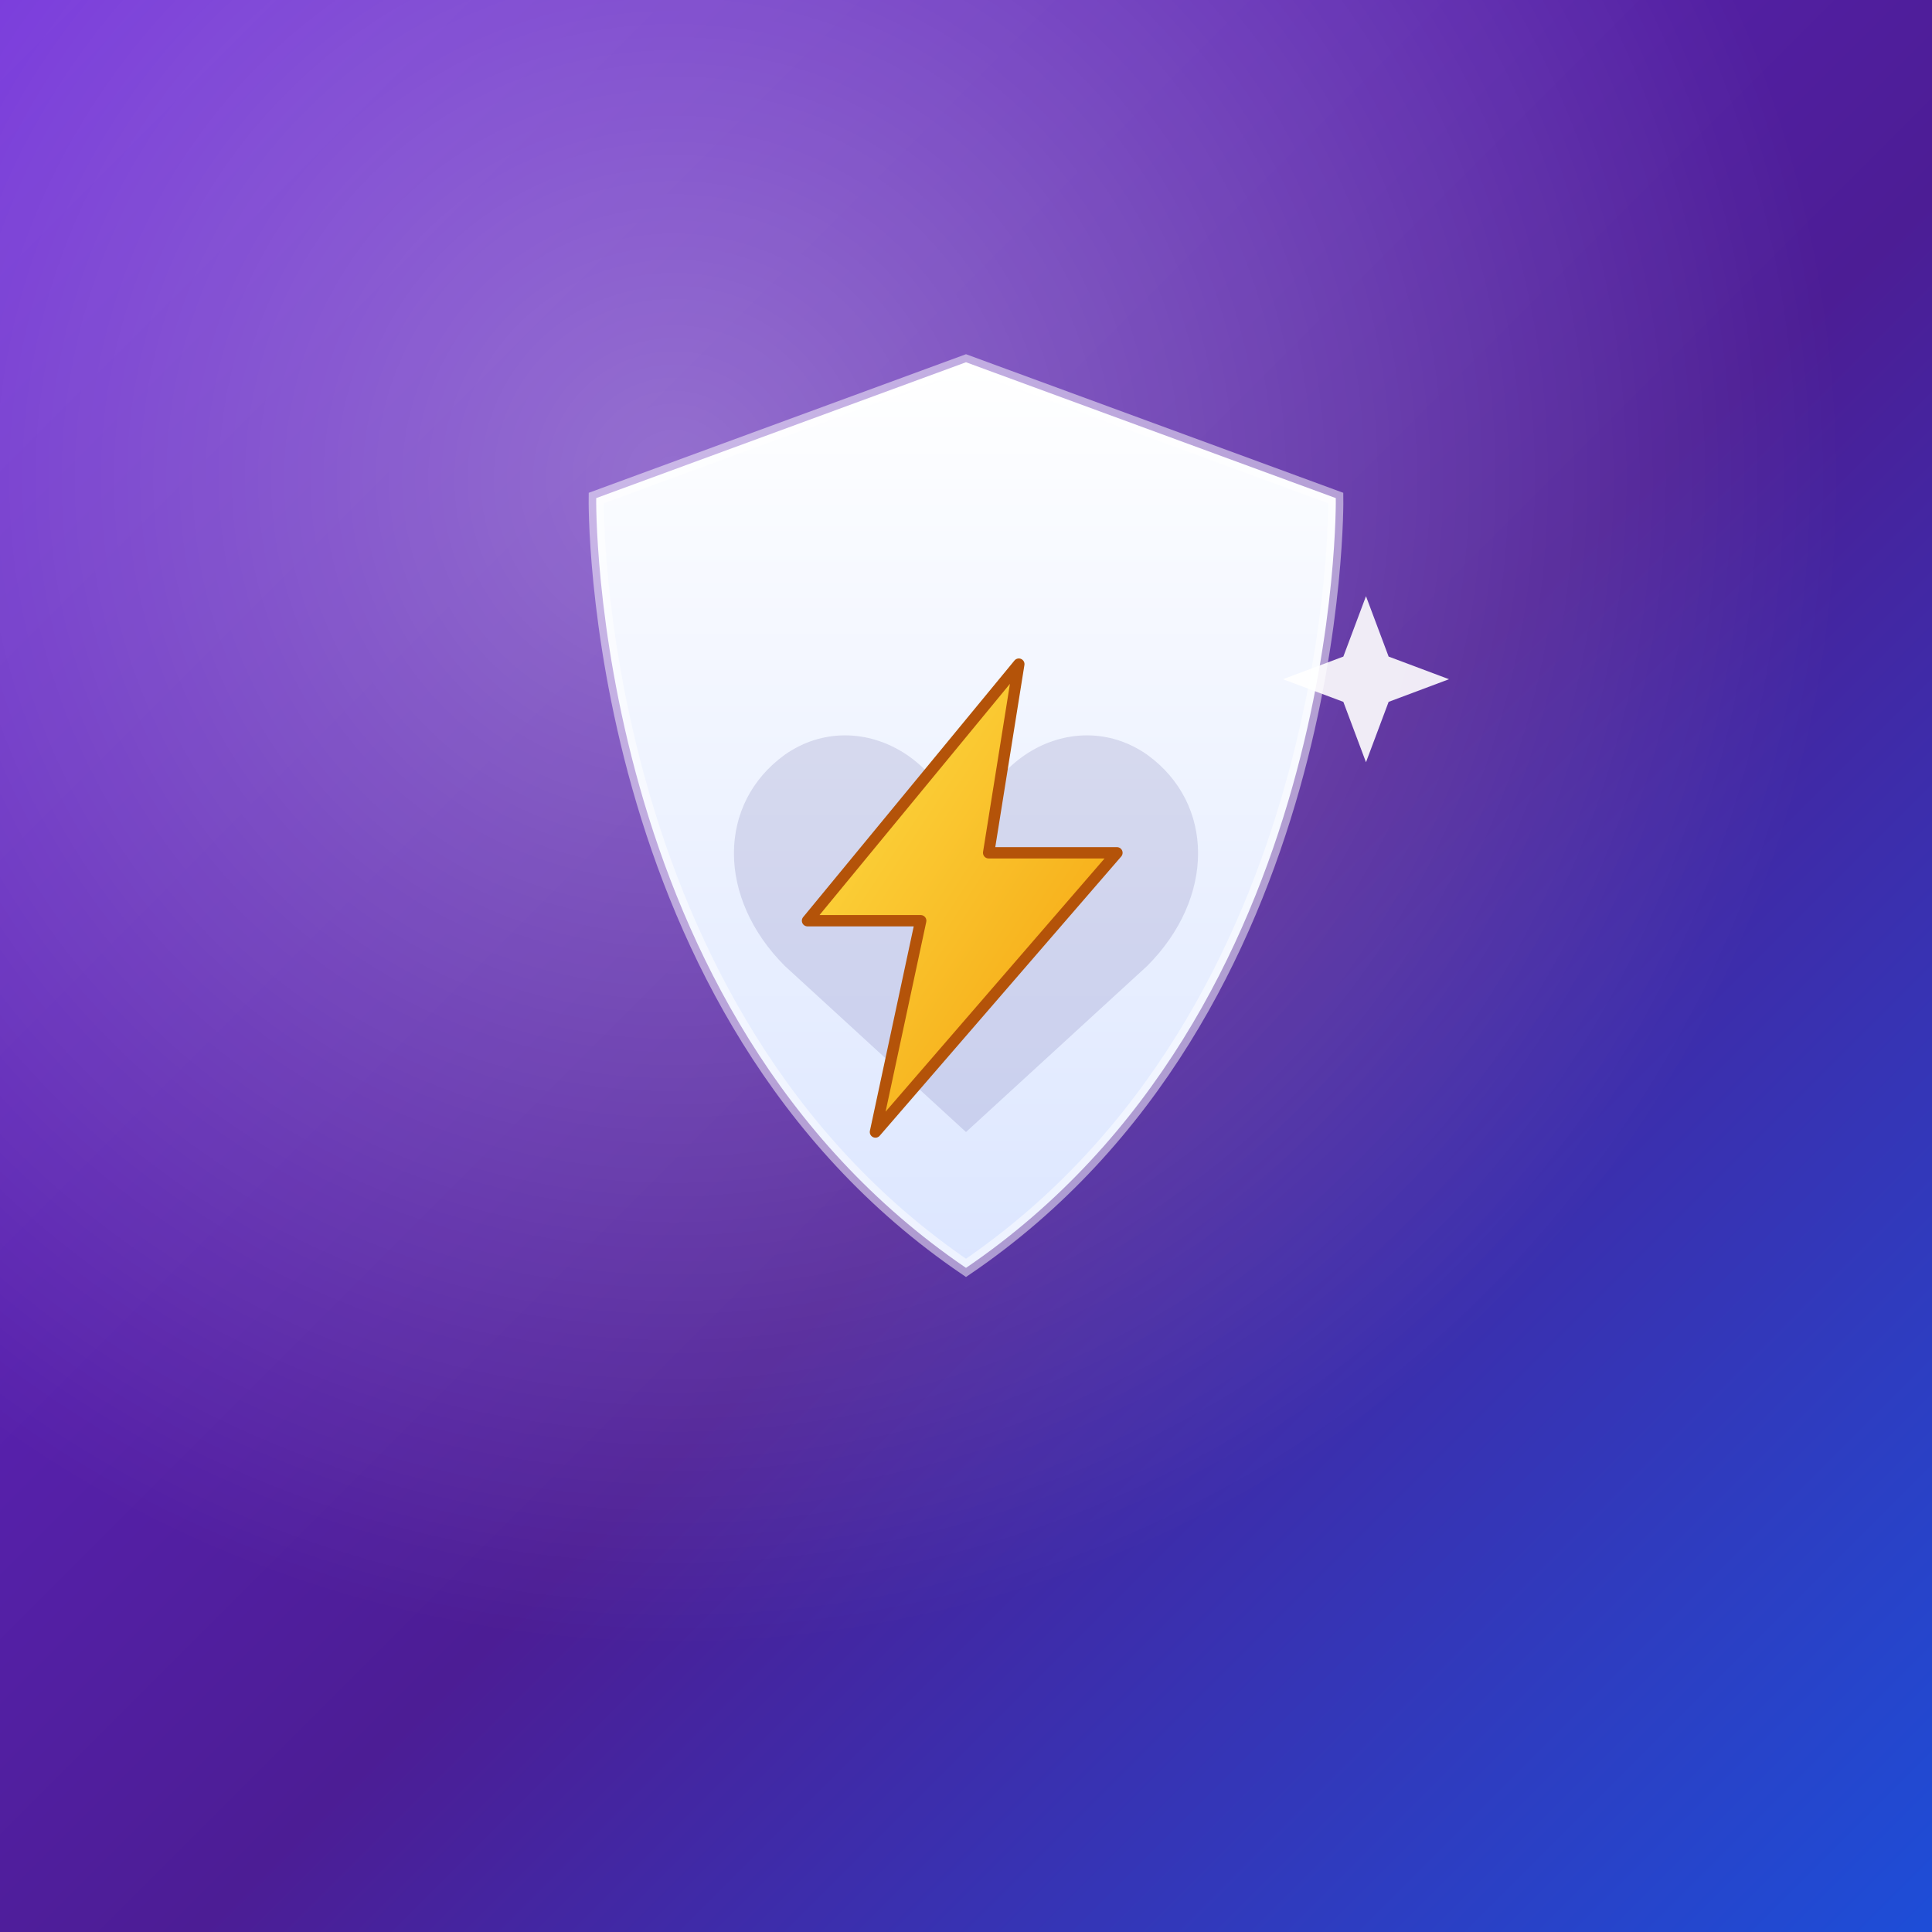
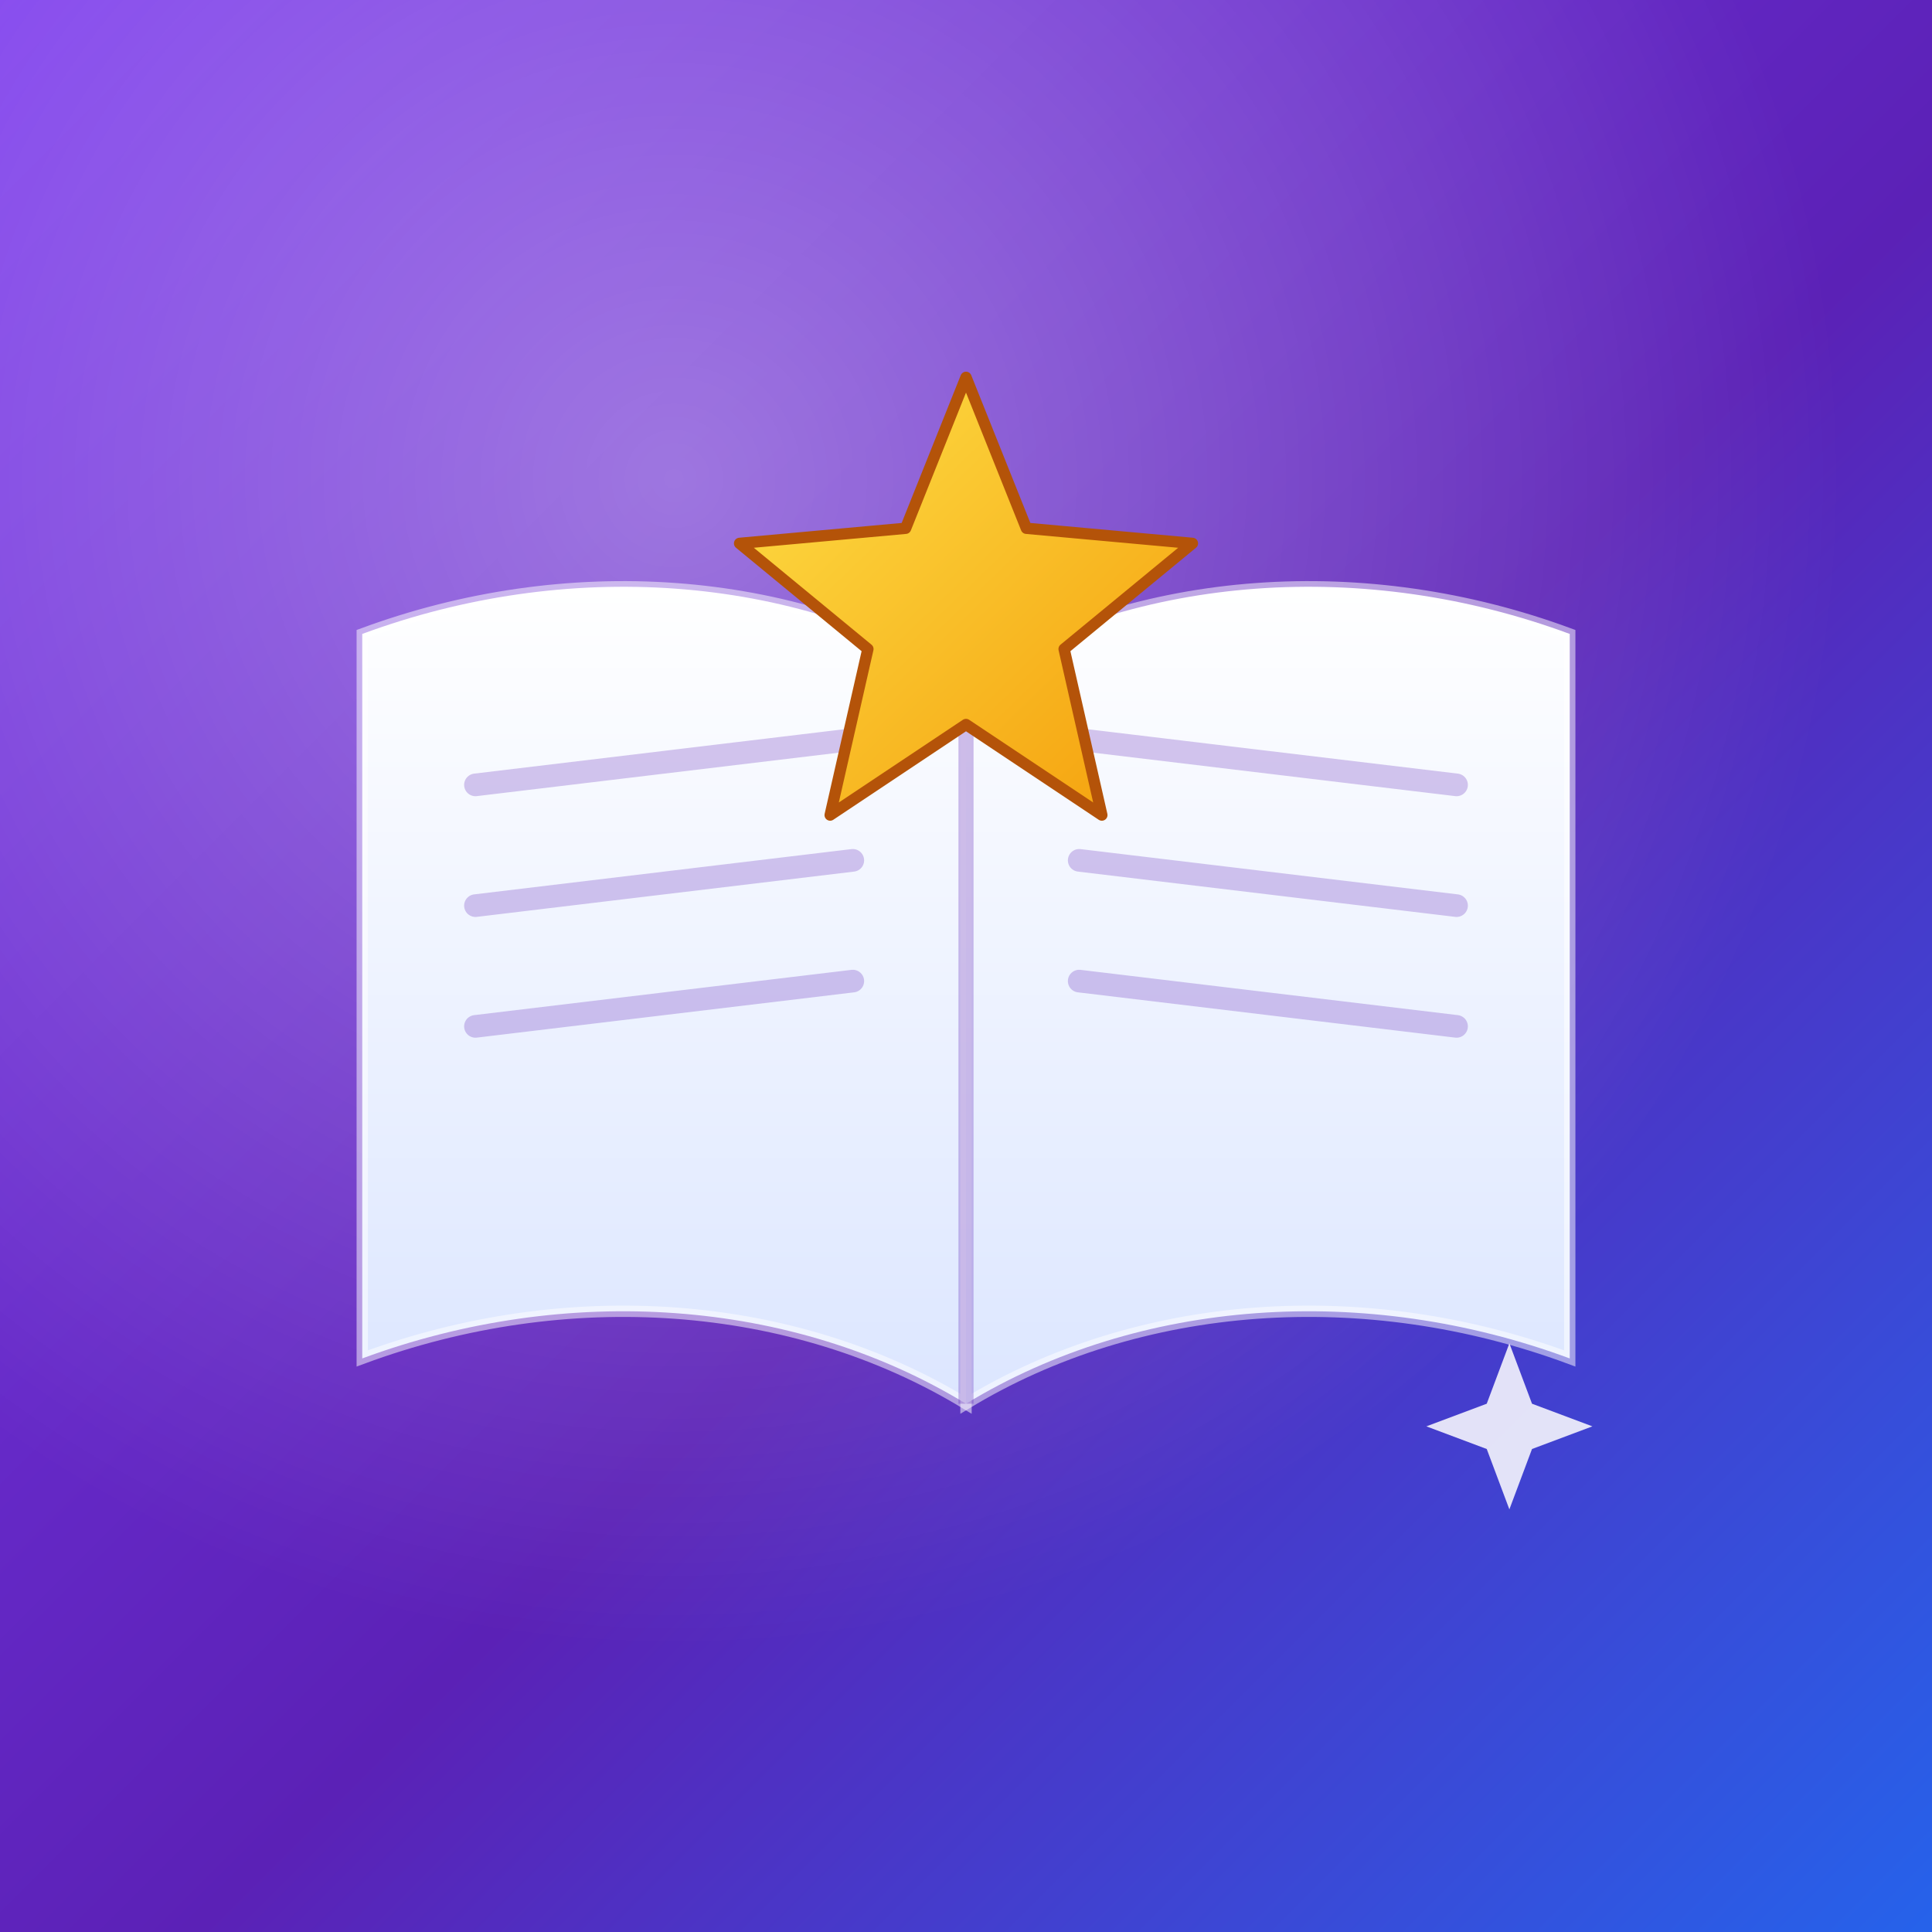
<svg xmlns="http://www.w3.org/2000/svg" width="512" height="512" viewBox="0 0 512 512">
  <defs>
    <linearGradient id="bg" x1="0%" y1="0%" x2="100%" y2="100%">
-       <stop offset="0%" stop-color="#6D28D9" />
-       <stop offset="55%" stop-color="#4C1D95" />
-       <stop offset="100%" stop-color="#1D4ED8" />
+       <stop offset="0%" stop-color="#7C3AED" />
+       <stop offset="55%" stop-color="#5B21B6" />
+       <stop offset="100%" stop-color="#2563EB" />
    </linearGradient>
-     <linearGradient id="shield" x1="0%" y1="0%" x2="0%" y2="100%">
+     <linearGradient id="mark" x1="0%" y1="0%" x2="0%" y2="100%">
      <stop offset="0%" stop-color="#FFFFFF" />
      <stop offset="100%" stop-color="#DCE6FF" />
    </linearGradient>
-     <linearGradient id="bolt" x1="0%" y1="0%" x2="100%" y2="100%">
+     <linearGradient id="star" x1="0%" y1="0%" x2="100%" y2="100%">
      <stop offset="0%" stop-color="#FDE047" />
      <stop offset="100%" stop-color="#F59E0B" />
    </linearGradient>
    <radialGradient id="glow" cx="35%" cy="25%" r="60%">
      <stop offset="0%" stop-color="#FFFFFF" stop-opacity="0.35" />
      <stop offset="100%" stop-color="#FFFFFF" stop-opacity="0" />
    </radialGradient>
  </defs>
  <rect width="512" height="512" fill="url(#bg)" />
  <rect width="512" height="512" fill="url(#glow)" />
-   <path d="M256 96            L354 132            C354 132 356 268 256 336            C156 268 158 132 158 132            Z" fill="url(#shield)" stroke="#FFFFFF" stroke-width="4" stroke-opacity="0.5" />
-   <path d="M256 232            C256 202 228 186 208 200            C190 213 190 238 208 256            L256 300            L304 256            C322 238 322 213 304 200            C284 186 256 202 256 232 Z" fill="#312E81" opacity="0.14" />
-   <path d="M270 176 L214 244 L244 244 L232 300 L296 226 L262 226 Z" fill="url(#bolt)" stroke="#B45309" stroke-width="3" stroke-linejoin="round" />
-   <path d="M362 158 L368 174 L384 180 L368 186 L362 202 L356 186 L340 180 L356 174 Z" fill="#FFFFFF" opacity="0.9" />
+   <path d="M96 168            C150 148 210 152 256 180            L256 372            C210 344 150 340 96 360            Z" fill="url(#mark)" stroke="#FFFFFF" stroke-width="3" stroke-opacity="0.5" />
+   <path d="M416 168            C362 148 302 152 256 180            L256 372            C302 344 362 340 416 360            Z" fill="url(#mark)" stroke="#FFFFFF" stroke-width="3" stroke-opacity="0.5" />
+   <path d="M256 180 L256 372" stroke="#5B21B6" stroke-width="4" opacity="0.3" />
+   <path d="M126 208 L226 196 M126 240 L226 228 M126 272 L226 260" stroke="#5B21B6" stroke-width="6" stroke-linecap="round" opacity="0.25" />
+   <path d="M386 208 L286 196 M386 240 L286 228 M386 272 L286 260" stroke="#5B21B6" stroke-width="6" stroke-linecap="round" opacity="0.25" />
+   <path d="M256 100 L272 140 L316 144 L282 172 L292 216 L256 192 L220 216 L230 172 L196 144 L240 140 Z" fill="url(#star)" stroke="#B45309" stroke-width="3" stroke-linejoin="round" />
+   <path d="M400 356 L406 372 L422 378 L406 384 L400 400 L394 384 L378 378 L394 372 Z" fill="#FFFFFF" opacity="0.85" />
</svg>
